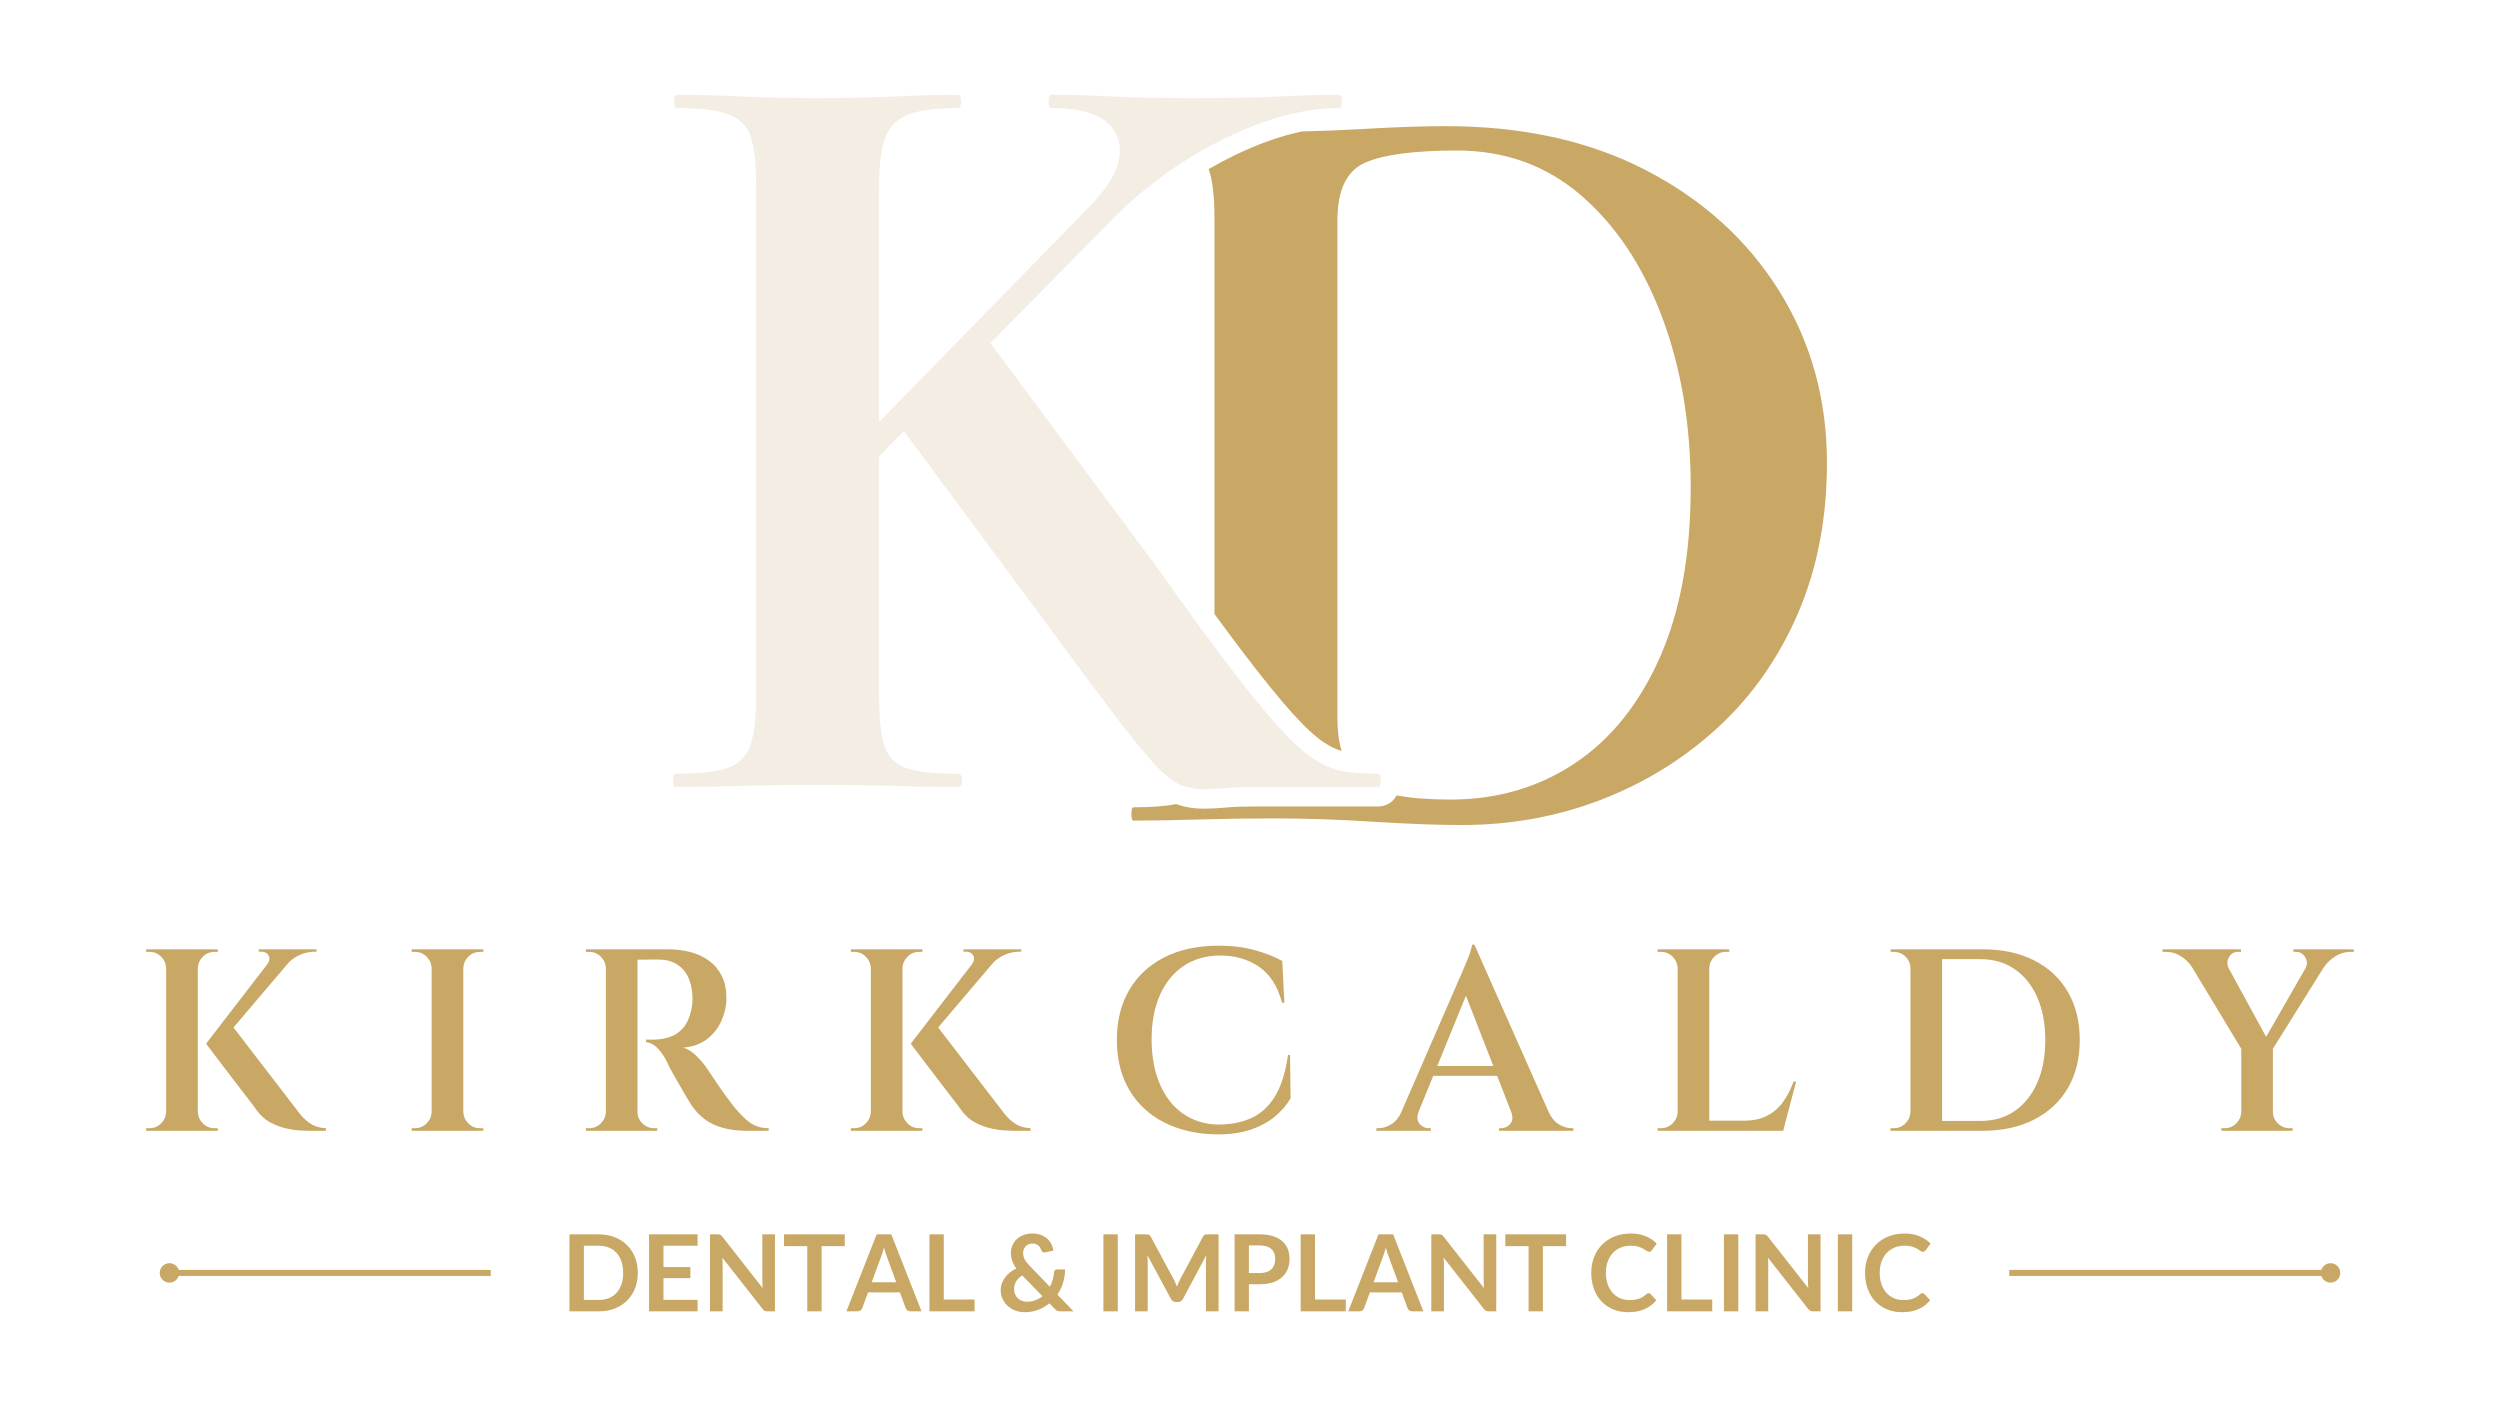
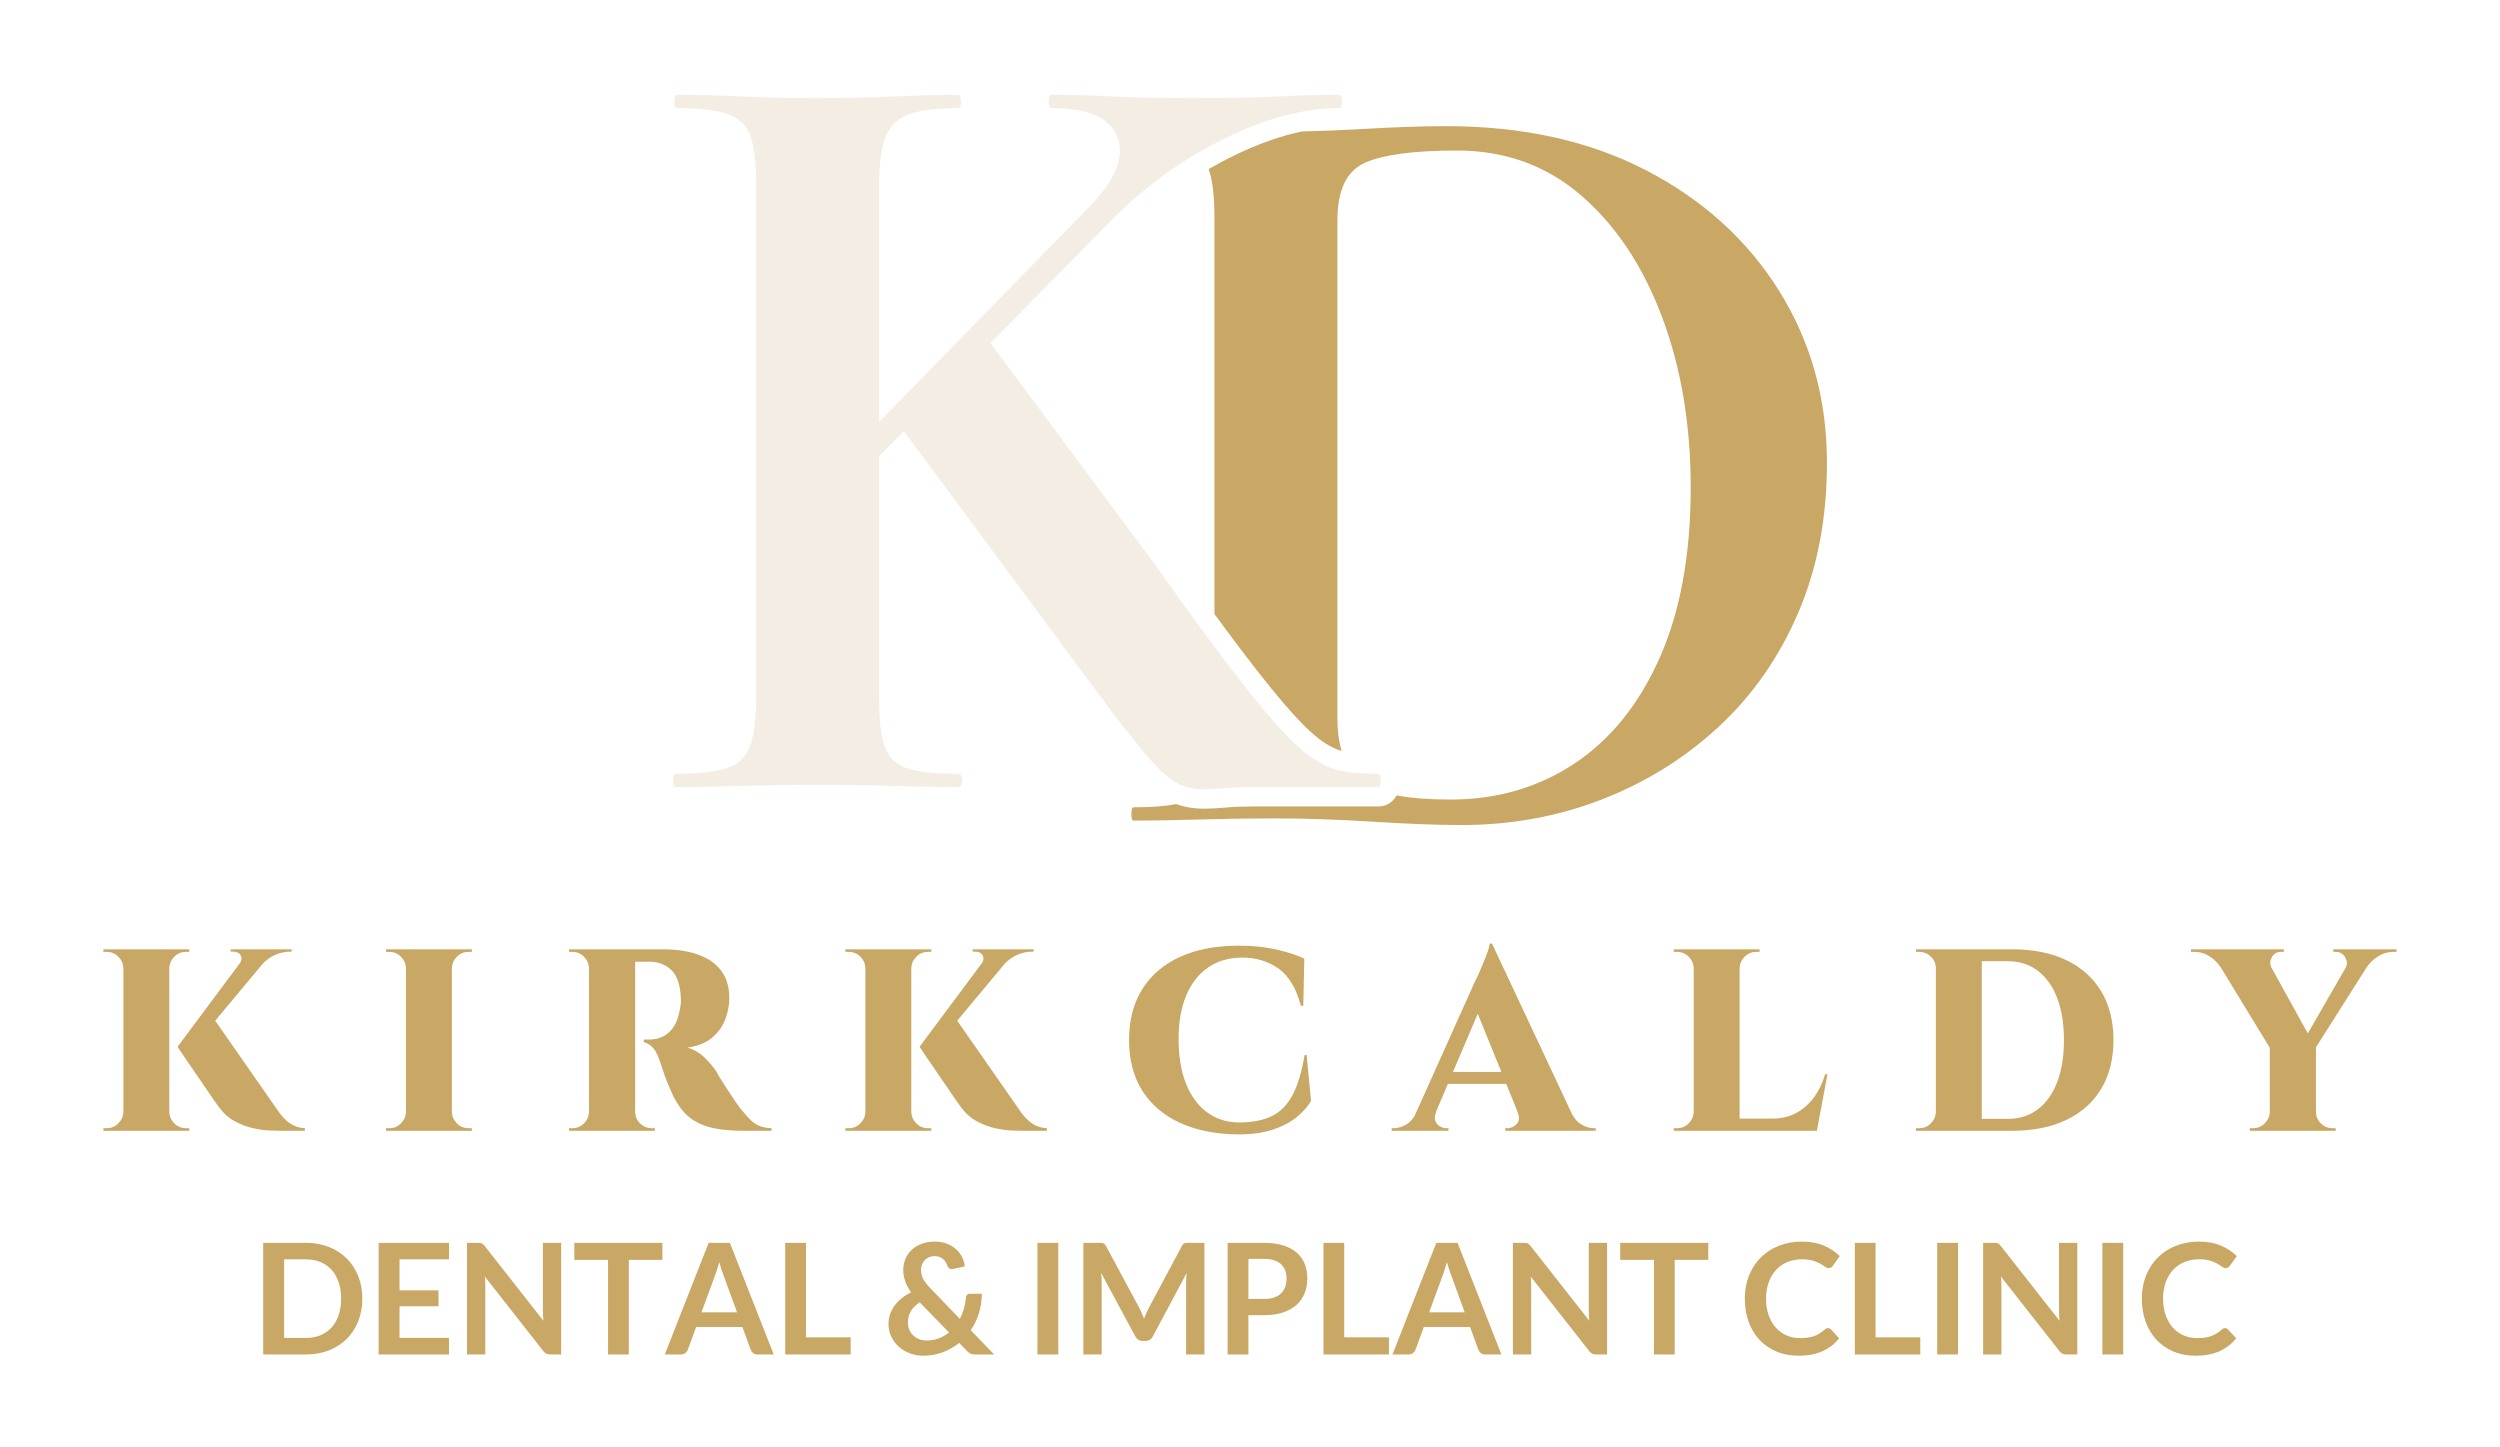
- <svg xmlns="http://www.w3.org/2000/svg" viewBox="0 0 1080 606" width="1080" height="606" role="img" aria-label="Kirkcaldy Dental &amp; Implant Clinic">
+ <svg xmlns="http://www.w3.org/2000/svg" viewBox="0 0 1080 625" width="1080" height="625" role="img" aria-label="Kirkcaldy Dental &amp; Implant Clinic">
  <g fill="#C9A764">
    <path d="M631.344 356.414Q616.034 356.414 593.067 354.978Q570.1 353.543 550.962 353.543Q533.737 353.543 517.947 354.022Q502.158 354.5 489.718 354.5Q488.761 354.5 488.761 351.629Q488.761 348.758 489.718 348.758Q501.102 348.758 508.117 347.349Q513.529 349.357 519.947 349.357Q524.156 349.357 529.799 348.844Q534.683 348.4 541.478 348.4H595.067Q600.653 348.4 603.353 343.61Q612.783 345.409 626.56 345.409Q656.703 345.409 680.148 329.859Q703.593 314.309 716.99 284.165Q730.388 254.022 730.388 210.481Q730.388 169.811 717.947 136.797Q705.507 103.782 683.019 84.404Q660.531 65.026 629.431 65.026Q601.679 65.026 589.718 70.289Q577.756 75.553 577.756 95.17V310.481Q577.756 318.347 579.598 324.419Q576.101 323.393 572.337 320.972Q566.581 317.272 558.48 308.296Q549.865 298.749 537.16 282.044Q531.477 274.572 524.646 265.242V94.213Q524.646 80.337 522.254 73.4Q522.193 73.224 522.13 73.052Q527.761 69.779 533.641 66.945Q548.98 59.555 562.57 56.775Q575.115 56.517 589.239 55.696Q609.813 54.5 624.646 54.5Q674.407 54.5 711.249 73.639Q748.091 92.778 768.665 125.792Q789.239 158.806 789.239 199.955Q789.239 235.84 776.799 264.787Q764.359 293.734 742.349 314.069Q720.34 334.404 691.871 345.409Q663.402 356.414 631.344 356.414Z" />
    <path data-kd="K" fill="#F4EDE3" d="M326.646 301.244V79.713Q326.646 65.837 324.254 58.9Q321.861 51.962 314.445 49.33Q307.029 46.699 292.675 46.699Q291.239 46.699 291.239 43.828Q291.239 40.957 292.675 40.957Q305.115 40.957 320.426 41.675Q335.737 42.392 352.962 42.392Q371.144 42.392 386.455 41.675Q401.766 40.957 413.727 40.957Q415.163 40.957 415.163 43.828Q415.163 46.699 413.727 46.699Q399.373 46.699 392.196 49.569Q385.019 52.44 382.388 59.617Q379.756 66.794 379.756 80.67V301.244Q379.756 315.12 382.148 322.297Q384.541 329.474 391.718 331.866Q398.895 334.258 413.727 334.258Q415.641 334.258 415.641 337.129Q415.641 340.0 413.727 340.0Q401.287 340.0 386.215 339.522Q371.144 339.043 352.962 339.043Q335.737 339.043 319.947 339.522Q304.158 340.0 291.718 340.0Q290.761 340.0 290.761 337.129Q290.761 334.258 291.718 334.258Q306.55 334.258 313.967 331.866Q321.383 329.474 324.014 322.297Q326.646 315.12 326.646 301.244ZM452.962 270.622 387.411 182.105 425.689 145.263 498.895 243.828Q517.555 270.144 530.474 287.129Q543.392 304.115 552.244 313.923Q561.096 323.732 567.794 328.038Q574.493 332.344 580.952 333.301Q587.411 334.258 595.067 334.258Q596.502 334.258 596.502 337.129Q596.502 340.0 595.067 340.0Q574.014 340.0 561.096 340.0Q548.177 340.0 541.478 340.0Q534.301 340.0 529.038 340.478Q523.775 340.957 519.947 340.957Q513.727 340.957 508.943 338.565Q504.158 336.172 497.699 328.995Q491.239 321.818 480.713 307.943Q470.187 294.067 452.962 270.622ZM346.263 216.555 469.708 90.239Q487.411 72.536 482.866 59.617Q478.321 46.699 454.397 46.699Q452.962 46.699 452.962 43.828Q452.962 40.957 454.397 40.957Q467.316 40.957 480.713 41.675Q494.11 42.392 516.12 42.392Q539.086 42.392 552.483 41.675Q565.88 40.957 578.321 40.957Q579.756 40.957 579.756 43.828Q579.756 46.699 578.321 46.699Q556.311 46.699 529.995 59.378Q503.679 72.057 482.148 93.11L359.182 217.99Z" />
-     <path d="M99.448 442.02 129.576 481.22Q132.04 484.244 134.672 485.756Q137.304 487.268 140.776 487.38V488.5H133.048Q131.816 488.5 129.24 488.332Q126.664 488.164 123.472 487.436Q120.28 486.708 117.032 485.028Q113.784 483.348 111.32 480.212Q110.984 479.652 109.248 477.356Q107.512 475.06 104.936 471.756Q102.36 468.452 99.616 464.812Q96.872 461.172 94.464 458.036Q92.056 454.9 90.544 452.884Q89.032 450.868 89.032 450.868ZM128.904 410.884 95.304 450.42 89.032 450.868 119.832 410.884ZM136.744 410.1V411.108H136.296Q132.6 411.108 129.408 412.564Q126.216 414.02 123.976 416.596L115.576 416.372Q116.92 414.468 116.024 412.788Q115.128 411.108 112.888 411.108H111.768V410.1H136.296ZM85.448 410.1V488.5H71.784V410.1ZM72.12 480.324V488.5H63.16V487.38Q63.272 487.38 63.888 487.38Q64.504 487.38 64.616 487.38Q67.528 487.38 69.6 485.308Q71.672 483.236 71.784 480.324ZM72.12 418.276H71.784Q71.672 415.364 69.6 413.292Q67.528 411.22 64.616 411.22Q64.504 411.22 63.888 411.22Q63.272 411.22 63.16 411.22V410.1H72.12ZM85.112 480.324H85.448Q85.56 483.236 87.632 485.308Q89.704 487.38 92.616 487.38Q92.616 487.38 93.288 487.38Q93.96 487.38 94.072 487.38V488.5H85.112ZM85.112 418.276V410.1H94.072V411.22Q93.96 411.22 93.288 411.22Q92.616 411.22 92.616 411.22Q89.704 411.22 87.632 413.292Q85.56 415.364 85.448 418.276ZM200.136 410.1V488.5H186.472V410.1ZM186.808 480.324V488.5H177.848V487.38Q177.848 487.38 178.576 487.38Q179.304 487.38 179.304 487.38Q182.216 487.38 184.288 485.308Q186.36 483.236 186.472 480.324ZM186.808 418.276H186.472Q186.36 415.364 184.288 413.292Q182.216 411.22 179.304 411.22Q179.304 411.22 178.576 411.22Q177.848 411.22 177.848 411.22V410.1H186.808ZM199.8 480.324H200.136Q200.248 483.236 202.32 485.308Q204.392 487.38 207.304 487.38Q207.304 487.38 207.976 487.38Q208.648 487.38 208.76 487.38V488.5H199.8ZM199.8 418.276V410.1H208.76V411.22Q208.648 411.22 207.976 411.22Q207.304 411.22 207.304 411.22Q204.392 411.22 202.32 413.292Q200.248 415.364 200.136 418.276ZM273.944 410.1H288.84Q293.88 410.1 298.416 411.332Q302.952 412.564 306.424 415.14Q309.896 417.716 311.856 421.692Q313.816 425.668 313.816 431.156Q313.816 436.084 311.688 440.9Q309.56 445.716 305.416 448.908Q301.272 452.1 295.224 452.548Q298.248 453.556 300.992 456.3Q303.736 459.044 305.528 461.732Q305.64 461.844 306.928 463.804Q308.216 465.764 310.12 468.564Q312.024 471.364 314.096 474.164Q316.168 476.964 317.736 478.868Q320.2 481.78 322.272 483.628Q324.344 485.476 326.696 486.428Q329.048 487.38 332.072 487.38V488.5H322.776Q316.952 488.5 312.416 487.268Q307.88 486.036 304.52 483.572Q301.16 481.108 298.696 477.412Q298.024 476.404 296.792 474.332Q295.56 472.26 294.104 469.684Q292.648 467.108 291.248 464.7Q289.848 462.292 288.896 460.388Q287.944 458.484 287.608 457.7Q285.816 454.452 283.688 452.436Q281.56 450.42 279.096 450.196V449.076Q279.32 449.076 280.552 449.132Q281.784 449.188 283.352 449.076Q286.376 448.964 289.456 447.956Q292.536 446.948 295 444.204Q297.464 441.46 298.584 436.532Q298.808 435.524 299.032 433.956Q299.256 432.388 299.144 430.708Q298.808 422.868 295.112 418.836Q291.416 414.804 285.704 414.58Q283.576 414.468 281.224 414.524Q278.872 414.58 277.136 414.58Q275.4 414.58 275.064 414.58Q275.064 414.468 274.784 413.348Q274.504 412.228 274.224 411.164Q273.944 410.1 273.944 410.1ZM275.4 410.1V488.5H261.736V410.1ZM262.072 480.324V488.5H253.112V487.38Q253.224 487.38 253.84 487.38Q254.456 487.38 254.568 487.38Q257.48 487.38 259.552 485.308Q261.624 483.236 261.736 480.324ZM262.072 418.276H261.736Q261.624 415.364 259.552 413.292Q257.48 411.22 254.568 411.22Q254.456 411.22 253.84 411.22Q253.224 411.22 253.112 411.22V410.1H262.072ZM275.064 480.324H275.4Q275.4 483.236 277.528 485.308Q279.656 487.38 282.568 487.38Q282.68 487.38 283.296 487.38Q283.912 487.38 283.912 487.38V488.5H275.064ZM403.864 442.02 433.992 481.22Q436.456 484.244 439.088 485.756Q441.72 487.268 445.192 487.38V488.5H437.464Q436.232 488.5 433.656 488.332Q431.08 488.164 427.888 487.436Q424.696 486.708 421.448 485.028Q418.2 483.348 415.736 480.212Q415.4 479.652 413.664 477.356Q411.928 475.06 409.352 471.756Q406.776 468.452 404.032 464.812Q401.288 461.172 398.88 458.036Q396.472 454.9 394.96 452.884Q393.448 450.868 393.448 450.868ZM433.32 410.884 399.72 450.42 393.448 450.868 424.248 410.884ZM441.16 410.1V411.108H440.712Q437.016 411.108 433.824 412.564Q430.632 414.02 428.392 416.596L419.992 416.372Q421.336 414.468 420.44 412.788Q419.544 411.108 417.304 411.108H416.184V410.1H440.712ZM389.864 410.1V488.5H376.2V410.1ZM376.536 480.324V488.5H367.576V487.38Q367.688 487.38 368.304 487.38Q368.92 487.38 369.032 487.38Q371.944 487.38 374.016 485.308Q376.088 483.236 376.2 480.324ZM376.536 418.276H376.2Q376.088 415.364 374.016 413.292Q371.944 411.22 369.032 411.22Q368.92 411.22 368.304 411.22Q367.688 411.22 367.576 411.22V410.1H376.536ZM389.528 480.324H389.864Q389.976 483.236 392.048 485.308Q394.12 487.38 397.032 487.38Q397.032 487.38 397.704 487.38Q398.376 487.38 398.488 487.38V488.5H389.528ZM389.528 418.276V410.1H398.488V411.22Q398.376 411.22 397.704 411.22Q397.032 411.22 397.032 411.22Q394.12 411.22 392.048 413.292Q389.976 415.364 389.864 418.276ZM557.304 455.796 557.528 474.5Q554.952 478.868 550.696 482.396Q546.44 485.924 540.336 487.996Q534.232 490.068 526.056 490.068Q513.064 489.956 503.208 485.028Q493.352 480.1 487.92 470.972Q482.488 461.844 482.488 449.188Q482.488 436.756 487.864 427.628Q493.24 418.5 503.096 413.516Q512.952 408.532 526.504 408.532Q535.24 408.532 542.184 410.492Q549.128 412.452 553.944 415.14L554.84 433.172H553.832Q551.032 422.532 543.92 417.66Q536.808 412.788 527.288 412.788Q518.104 412.788 511.44 417.212Q504.776 421.636 501.136 429.756Q497.496 437.876 497.496 448.964Q497.496 460.052 501.024 468.284Q504.552 476.516 510.992 481.052Q517.432 485.588 526.056 485.812Q534.456 485.812 540.672 482.956Q546.888 480.1 550.864 473.492Q554.84 466.884 556.408 455.796ZM636.936 408.084 672.328 487.828H655.752L631.672 426.004ZM612.856 480.324Q611.96 482.564 612.52 484.132Q613.08 485.7 614.424 486.54Q615.768 487.38 617.112 487.38H618.12V488.5H594.6V487.38Q594.6 487.38 595.104 487.38Q595.608 487.38 595.608 487.38Q598.184 487.38 600.928 485.756Q603.672 484.132 605.464 480.324ZM636.936 408.084 637.496 419.844 609.608 488.164H601.992L630.888 421.748Q631.112 421.3 631.84 419.564Q632.568 417.828 633.52 415.588Q634.472 413.348 635.144 411.276Q635.816 409.204 635.928 408.084ZM650.04 460.5V464.756H616.328V460.5ZM652.84 480.324H668.968Q670.76 484.132 673.504 485.756Q676.248 487.38 678.824 487.38Q678.824 487.38 679.272 487.38Q679.72 487.38 679.72 487.38V488.5H647.576V487.38H648.584Q650.712 487.38 652.392 485.532Q654.072 483.684 652.84 480.324ZM738.408 410.1V488.5H724.744V410.1ZM768.088 484.132 769.992 488.5H738.072V484.132ZM775.928 467.22 770.328 488.5H749.384L753.416 484.132Q759.128 484.132 763.272 482.06Q767.416 479.988 770.216 476.124Q773.016 472.26 774.808 467.22ZM725.08 480.324V488.5H716.12V487.38Q716.12 487.38 716.848 487.38Q717.576 487.38 717.576 487.38Q720.488 487.38 722.56 485.308Q724.632 483.236 724.744 480.324ZM725.08 418.276H724.744Q724.632 415.364 722.56 413.292Q720.488 411.22 717.576 411.22Q717.576 411.22 716.848 411.22Q716.12 411.22 716.12 411.22V410.1H725.08ZM738.072 418.276V410.1H747.032V411.22Q746.92 411.22 746.248 411.22Q745.576 411.22 745.576 411.22Q742.664 411.22 740.592 413.292Q738.52 415.364 738.408 418.276ZM856.456 410.1Q869.224 410.1 878.688 414.86Q888.152 419.62 893.304 428.468Q898.456 437.316 898.456 449.3Q898.456 461.284 893.304 470.076Q888.152 478.868 878.688 483.684Q869.224 488.5 856.456 488.5H830.696L830.584 484.244Q832.712 484.244 835.904 484.244Q839.096 484.244 842.512 484.244Q845.928 484.244 848.896 484.244Q851.864 484.244 853.712 484.244Q855.56 484.244 855.56 484.244Q864.184 484.244 870.4 479.932Q876.616 475.62 880.088 467.78Q883.56 459.94 883.56 449.3Q883.56 438.66 880.088 430.82Q876.616 422.98 870.344 418.668Q864.072 414.356 855.56 414.356Q855.56 414.356 853.6 414.356Q851.64 414.356 848.56 414.356Q845.48 414.356 841.896 414.356Q838.312 414.356 835.008 414.356Q831.704 414.356 829.464 414.356V410.1ZM838.984 410.1V488.5H825.32V410.1ZM825.656 480.324V488.5H816.696V487.38Q816.696 487.38 817.424 487.38Q818.152 487.38 818.152 487.38Q821.064 487.38 823.136 485.308Q825.208 483.236 825.32 480.324ZM825.656 418.276H825.32Q825.32 415.364 823.192 413.292Q821.064 411.22 818.152 411.22Q818.152 411.22 817.48 411.22Q816.808 411.22 816.808 411.22L816.696 410.1H825.656ZM958.376 410.212 981 451.652 968.792 454.004 942.36 410.212ZM981.896 452.436V488.5H968.232V452.436ZM1000.6 410.212H1008.664L980.888 454.676L975.736 453.556ZM996.008 418.164Q996.904 416.596 996.456 414.972Q996.008 413.348 994.832 412.284Q993.656 411.22 992.088 411.22Q992.088 411.22 991.416 411.22Q990.744 411.22 990.744 411.22V410.1H1016.84V411.22H1015.272Q1011.8 411.22 1008.72 413.236Q1005.64 415.252 1003.96 417.828ZM962.744 418.164 946.952 417.828Q945.384 415.252 942.36 413.236Q939.336 411.22 935.752 411.22H934.184V410.1H968.12V411.22Q968.12 411.22 967.392 411.22Q966.664 411.22 966.664 411.22Q964.2 411.22 962.912 413.516Q961.624 415.812 962.744 418.164ZM968.568 480.324V488.5H959.608V487.38Q959.608 487.38 960.28 487.38Q960.952 487.38 961.064 487.38Q963.976 487.38 966.048 485.308Q968.12 483.236 968.232 480.324ZM981.56 480.324H981.896Q981.896 483.236 984.024 485.308Q986.152 487.38 989.064 487.38Q989.064 487.38 989.736 487.38Q990.408 487.38 990.408 487.38V488.5H981.56Z" />
-     <path d="M275.535 549.871Q275.535 553.528 274.316 556.587Q273.097 559.646 270.889 561.854Q268.681 564.062 265.576 565.281Q262.471 566.5 258.699 566.5H246.003V533.242H258.699Q262.471 533.242 265.576 534.472Q268.681 535.703 270.889 537.899Q273.097 540.096 274.316 543.155Q275.535 546.214 275.535 549.871ZM269.21 549.871Q269.21 547.134 268.474 544.961Q267.738 542.787 266.381 541.281Q265.024 539.774 263.08 538.969Q261.137 538.164 258.699 538.164H252.236V561.578H258.699Q261.137 561.578 263.08 560.773Q265.024 559.968 266.381 558.462Q267.738 556.955 268.474 554.782Q269.21 552.608 269.21 549.871ZM301.364 533.242V538.164H286.621V547.387H298.236V552.148H286.621V561.555H301.364V566.5H280.388V533.242ZM309.966 533.242Q310.38 533.242 310.656 533.276Q310.932 533.311 311.15 533.415Q311.369 533.518 311.576 533.714Q311.783 533.909 312.036 534.231L329.493 556.472Q329.401 555.667 329.366 554.897Q329.332 554.126 329.332 553.459V533.242H334.783V566.5H331.586Q330.85 566.5 330.367 566.27Q329.884 566.04 329.424 565.442L312.036 543.293Q312.105 544.029 312.139 544.754Q312.174 545.478 312.174 546.076V566.5H306.723V533.242H309.966ZM364.936 533.242V538.325H354.931V566.5H348.744V538.325H338.693V533.242ZM398.102 566.5H393.318Q392.513 566.5 391.995 566.098Q391.478 565.695 391.248 565.097L388.764 558.312H374.987L372.503 565.097Q372.319 565.626 371.778 566.063Q371.238 566.5 370.456 566.5H365.649L378.713 533.242H385.038ZM376.574 553.942H387.177L383.129 542.879Q382.853 542.143 382.519 541.143Q382.186 540.142 381.864 538.969Q381.542 540.142 381.231 541.154Q380.921 542.166 380.622 542.925ZM407.716 561.394H421.033V566.5H401.529V533.242H407.716ZM446.08 532.874Q448.104 532.874 449.702 533.495Q451.301 534.116 452.439 535.151Q453.578 536.186 454.233 537.52Q454.889 538.854 455.004 540.28L451.393 541.039Q451.324 541.062 451.243 541.062Q451.163 541.062 451.094 541.062Q450.703 541.062 450.392 540.843Q450.082 540.625 449.898 540.165Q449.691 539.567 449.369 539.026Q449.047 538.486 448.587 538.083Q448.127 537.681 447.506 537.439Q446.885 537.198 446.08 537.198Q445.114 537.198 444.355 537.532Q443.596 537.865 443.067 538.428Q442.538 538.992 442.262 539.739Q441.986 540.487 441.986 541.315Q441.986 542.005 442.135 542.649Q442.285 543.293 442.607 543.937Q442.929 544.581 443.446 545.26Q443.964 545.938 444.723 546.72L453.555 555.897Q454.314 554.448 454.774 552.838Q455.234 551.228 455.372 549.572Q455.418 549.043 455.717 548.721Q456.016 548.399 456.545 548.399H460.11Q460.087 551.435 459.236 554.195Q458.385 556.955 456.798 559.278L463.767 566.5H458.201Q457.764 566.5 457.43 566.454Q457.097 566.408 456.798 566.282Q456.499 566.155 456.223 565.948Q455.947 565.741 455.648 565.419L453.348 563.05Q451.14 564.844 448.437 565.856Q445.735 566.868 442.584 566.868Q440.652 566.868 438.812 566.213Q436.972 565.557 435.523 564.315Q434.074 563.073 433.188 561.313Q432.303 559.554 432.303 557.346Q432.303 555.805 432.809 554.413Q433.315 553.022 434.212 551.826Q435.109 550.63 436.339 549.664Q437.57 548.698 439.042 548.008Q437.823 546.283 437.259 544.639Q436.696 542.994 436.696 541.361Q436.696 539.636 437.328 538.083Q437.961 536.531 439.168 535.381Q440.376 534.231 442.124 533.553Q443.872 532.874 446.08 532.874ZM438.076 556.886Q438.076 558.151 438.513 559.163Q438.95 560.175 439.709 560.876Q440.468 561.578 441.468 561.957Q442.469 562.337 443.596 562.337Q445.62 562.337 447.287 561.705Q448.955 561.072 450.335 559.945L441.595 550.975Q439.755 552.171 438.915 553.666Q438.076 555.161 438.076 556.886ZM482.88 566.5H476.67V533.242H482.88ZM507.053 552.7Q507.444 553.436 507.777 554.23Q508.111 555.023 508.433 555.828Q508.755 555.0 509.1 554.195Q509.445 553.39 509.836 552.654L519.68 534.231Q519.864 533.886 520.059 533.679Q520.255 533.472 520.496 533.38Q520.738 533.288 521.037 533.265Q521.336 533.242 521.75 533.242H526.419V566.5H520.968V545.018Q520.968 544.42 521.002 543.707Q521.037 542.994 521.106 542.258L511.055 561.118Q510.71 561.762 510.158 562.119Q509.606 562.475 508.87 562.475H508.019Q507.283 562.475 506.731 562.119Q506.179 561.762 505.834 561.118L495.645 542.189Q495.737 542.948 495.771 543.673Q495.806 544.397 495.806 545.018V566.5H490.355V533.242H495.024Q495.438 533.242 495.737 533.265Q496.036 533.288 496.277 533.38Q496.519 533.472 496.726 533.679Q496.933 533.886 497.117 534.231L507.053 552.7ZM539.529 554.793V566.5H533.342V533.242H544.175Q547.51 533.242 549.948 534.024Q552.386 534.806 553.973 536.209Q555.56 537.612 556.319 539.567Q557.078 541.522 557.078 543.845Q557.078 546.26 556.273 548.273Q555.468 550.285 553.858 551.734Q552.248 553.183 549.833 553.988Q547.418 554.793 544.175 554.793ZM539.529 549.963H544.175Q545.877 549.963 547.142 549.537Q548.407 549.112 549.235 548.318Q550.063 547.525 550.477 546.387Q550.891 545.248 550.891 543.845Q550.891 542.511 550.477 541.43Q550.063 540.349 549.235 539.59Q548.407 538.831 547.142 538.428Q545.877 538.026 544.175 538.026H539.529ZM568.072 561.394H581.389V566.5H561.885V533.242H568.072ZM614.9 566.5H610.116Q609.311 566.5 608.793 566.098Q608.276 565.695 608.046 565.097L605.562 558.312H591.785L589.301 565.097Q589.117 565.626 588.576 566.063Q588.036 566.5 587.254 566.5H582.447L595.511 533.242H601.836ZM593.372 553.942H603.975L599.927 542.879Q599.651 542.143 599.317 541.143Q598.984 540.142 598.662 538.969Q598.34 540.142 598.029 541.154Q597.719 542.166 597.42 542.925ZM621.57 533.242Q621.984 533.242 622.26 533.276Q622.536 533.311 622.754 533.415Q622.973 533.518 623.18 533.714Q623.387 533.909 623.64 534.231L641.097 556.472Q641.005 555.667 640.97 554.897Q640.936 554.126 640.936 553.459V533.242H646.387V566.5H643.19Q642.454 566.5 641.971 566.27Q641.488 566.04 641.028 565.442L623.64 543.293Q623.709 544.029 623.743 544.754Q623.778 545.478 623.778 546.076V566.5H618.327V533.242H621.57ZM676.539 533.242V538.325H666.534V566.5H660.347V538.325H650.297V533.242ZM712.213 558.657Q712.719 558.657 713.087 559.048L715.525 561.693Q713.501 564.2 710.545 565.534Q707.59 566.868 703.45 566.868Q699.747 566.868 696.791 565.603Q693.836 564.338 691.743 562.084Q689.65 559.83 688.534 556.702Q687.419 553.574 687.419 549.871Q687.419 546.122 688.661 543.005Q689.903 539.889 692.157 537.635Q694.411 535.381 697.55 534.128Q700.69 532.874 704.485 532.874Q708.188 532.874 710.959 534.059Q713.731 535.243 715.709 537.198L713.639 540.073Q713.455 540.349 713.167 540.556Q712.88 540.763 712.374 540.763Q711.845 540.763 711.293 540.349Q710.741 539.935 709.89 539.452Q709.039 538.969 707.739 538.555Q706.44 538.141 704.439 538.141Q702.093 538.141 700.126 538.957Q698.16 539.774 696.745 541.292Q695.331 542.81 694.537 544.984Q693.744 547.157 693.744 549.871Q693.744 552.677 694.537 554.862Q695.331 557.047 696.688 558.542Q698.045 560.037 699.885 560.831Q701.725 561.624 703.841 561.624Q705.106 561.624 706.129 561.486Q707.153 561.348 708.015 561.049Q708.878 560.75 709.648 560.279Q710.419 559.807 711.178 559.117Q711.408 558.91 711.661 558.784Q711.914 558.657 712.213 558.657ZM726.381 561.394H739.698V566.5H720.194V533.242H726.381ZM750.945 566.5H744.735V533.242H750.945ZM761.663 533.242Q762.077 533.242 762.352 533.276Q762.629 533.311 762.847 533.415Q763.066 533.518 763.273 533.714Q763.48 533.909 763.733 534.231L781.19 556.472Q781.097 555.667 781.063 554.897Q781.029 554.126 781.029 553.459V533.242H786.48V566.5H783.283Q782.547 566.5 782.063 566.27Q781.581 566.04 781.12 565.442L763.733 543.293Q763.802 544.029 763.836 544.754Q763.87 545.478 763.87 546.076V566.5H758.419V533.242H761.663ZM800.164 566.5H793.954V533.242H800.164ZM830.501 558.657Q831.007 558.657 831.375 559.048L833.813 561.693Q831.789 564.2 828.834 565.534Q825.878 566.868 821.738 566.868Q818.035 566.868 815.08 565.603Q812.124 564.338 810.031 562.084Q807.938 559.83 806.823 556.702Q805.707 553.574 805.707 549.871Q805.707 546.122 806.949 543.005Q808.191 539.889 810.445 537.635Q812.699 535.381 815.839 534.128Q818.978 532.874 822.773 532.874Q826.476 532.874 829.248 534.059Q832.019 535.243 833.997 537.198L831.927 540.073Q831.743 540.349 831.456 540.556Q831.168 540.763 830.662 540.763Q830.133 540.763 829.582 540.349Q829.029 539.935 828.178 539.452Q827.327 538.969 826.028 538.555Q824.728 538.141 822.727 538.141Q820.381 538.141 818.415 538.957Q816.448 539.774 815.034 541.292Q813.619 542.81 812.826 544.984Q812.032 547.157 812.032 549.871Q812.032 552.677 812.826 554.862Q813.619 557.047 814.976 558.542Q816.333 560.037 818.173 560.831Q820.013 561.624 822.129 561.624Q823.394 561.624 824.418 561.486Q825.441 561.348 826.304 561.049Q827.166 560.75 827.937 560.279Q828.707 559.807 829.466 559.117Q829.696 558.91 829.949 558.784Q830.202 558.657 830.501 558.657Z" />
+     <path d="M91.384 438.66 119.944 479.652Q122.52 483.46 125.376 485.364Q128.232 487.268 131.704 487.38V488.5H120.952Q119.832 488.5 116.696 488.388Q113.56 488.276 109.584 487.436Q105.608 486.596 101.576 484.468Q97.544 482.34 94.52 478.196Q93.848 477.3 92.28 475.06Q90.712 472.82 88.752 469.908Q86.792 466.996 84.664 463.916Q82.536 460.836 80.744 458.204Q78.952 455.572 77.832 453.892Q76.712 452.212 76.712 452.212ZM118.04 410.884 84.328 451.316 76.712 452.212 107.512 410.884ZM125.992 410.1V411.108H125.544Q121.848 411.108 118.656 412.62Q115.464 414.132 113.224 416.596L103.48 416.372Q104.824 414.468 103.984 412.788Q103.144 411.108 100.792 411.108H99.672V410.1H125.544ZM73.128 410.1V488.5H53.304V410.1ZM53.64 480.324V488.5H44.68V487.38Q44.792 487.38 45.408 487.38Q46.024 487.38 46.136 487.38Q49.048 487.38 51.12 485.308Q53.192 483.236 53.304 480.324ZM53.64 418.276H53.304Q53.192 415.364 51.12 413.292Q49.048 411.22 46.136 411.22Q46.024 411.22 45.408 411.22Q44.792 411.22 44.68 411.22V410.1H53.64ZM72.792 480.324H73.128Q73.24 483.236 75.312 485.308Q77.384 487.38 80.296 487.38Q80.52 487.38 81.136 487.38Q81.752 487.38 81.752 487.38V488.5H72.792ZM72.792 418.276V410.1H81.752V411.22Q81.64 411.22 81.08 411.22Q80.52 411.22 80.296 411.22Q77.384 411.22 75.312 413.292Q73.24 415.364 73.128 418.276ZM195.208 410.1V488.5H175.384V410.1ZM175.72 480.324V488.5H166.76V487.38Q166.76 487.38 167.488 487.38Q168.216 487.38 168.216 487.38Q171.128 487.38 173.2 485.308Q175.272 483.236 175.384 480.324ZM175.72 418.276H175.384Q175.272 415.364 173.2 413.292Q171.128 411.22 168.216 411.22Q168.216 411.22 167.488 411.22Q166.76 411.22 166.76 411.22V410.1H175.72ZM194.872 480.324H195.208Q195.32 483.236 197.392 485.308Q199.464 487.38 202.376 487.38Q202.376 487.38 203.048 487.38Q203.72 487.38 203.832 487.38V488.5H194.872ZM194.872 418.276V410.1H203.832V411.22Q203.72 411.22 203.048 411.22Q202.376 411.22 202.376 411.22Q199.464 411.22 197.392 413.292Q195.32 415.364 195.208 418.276ZM272.936 410.1H286.936Q291.976 410.1 297.016 411.108Q302.056 412.116 306.144 414.524Q310.232 416.932 312.64 421.02Q315.048 425.108 315.048 431.268Q315.048 435.748 313.312 440.34Q311.576 444.932 307.6 448.292Q303.624 451.652 296.904 452.548Q301.16 453.78 304.352 456.86Q307.544 459.94 309.56 463.076Q309.672 463.412 310.68 465.092Q311.688 466.772 313.312 469.236Q314.936 471.7 316.616 474.276Q318.296 476.852 319.864 478.868Q322.44 482.116 324.4 483.964Q326.36 485.812 328.432 486.54Q330.504 487.268 333.304 487.38V488.5H320.872Q314.488 488.5 309.168 487.548Q303.848 486.596 299.704 484.02Q295.56 481.444 292.424 476.292Q291.304 474.612 290.408 472.54Q289.512 470.468 288.616 468.396Q287.72 466.324 287.048 464.364Q286.376 462.404 285.816 460.668Q285.256 458.932 284.808 457.7Q283.464 453.892 281.728 452.268Q279.992 450.644 278.088 450.196V449.076Q278.424 449.076 279.264 449.076Q280.104 449.076 280.664 449.076Q283.8 449.076 286.488 447.732Q289.176 446.388 291.08 443.476Q292.984 440.564 293.768 435.748Q293.992 434.74 294.104 433.508Q294.216 432.276 294.104 430.708Q293.656 422.532 290.016 419.06Q286.376 415.588 281.112 415.476Q279.992 415.476 278.648 415.476Q277.304 415.476 276.072 415.476Q274.84 415.476 274.056 415.476Q274.056 415.476 273.776 414.132Q273.496 412.788 273.216 411.444Q272.936 410.1 272.936 410.1ZM274.392 410.1V488.5H254.456V410.1ZM254.792 480.324V488.5H245.832V487.38Q246.056 487.38 246.616 487.38Q247.176 487.38 247.288 487.38Q250.2 487.38 252.272 485.308Q254.344 483.236 254.456 480.324ZM254.792 418.276H254.456Q254.344 415.364 252.272 413.292Q250.2 411.22 247.288 411.22Q247.176 411.22 246.616 411.22Q246.056 411.22 245.832 411.22V410.1H254.792ZM274.056 480.324H274.392Q274.392 483.236 276.52 485.308Q278.648 487.38 281.56 487.38Q281.784 487.38 282.288 487.38Q282.792 487.38 282.904 487.38V488.5H274.056ZM411.928 438.66 440.488 479.652Q443.064 483.46 445.92 485.364Q448.776 487.268 452.248 487.38V488.5H441.496Q440.376 488.5 437.24 488.388Q434.104 488.276 430.128 487.436Q426.152 486.596 422.12 484.468Q418.088 482.34 415.064 478.196Q414.392 477.3 412.824 475.06Q411.256 472.82 409.296 469.908Q407.336 466.996 405.208 463.916Q403.08 460.836 401.288 458.204Q399.496 455.572 398.376 453.892Q397.256 452.212 397.256 452.212ZM438.584 410.884 404.872 451.316 397.256 452.212 428.056 410.884ZM446.536 410.1V411.108H446.088Q442.392 411.108 439.2 412.62Q436.008 414.132 433.768 416.596L424.024 416.372Q425.368 414.468 424.528 412.788Q423.688 411.108 421.336 411.108H420.216V410.1H446.088ZM393.672 410.1V488.5H373.848V410.1ZM374.184 480.324V488.5H365.224V487.38Q365.336 487.38 365.952 487.38Q366.568 487.38 366.68 487.38Q369.592 487.38 371.664 485.308Q373.736 483.236 373.848 480.324ZM374.184 418.276H373.848Q373.736 415.364 371.664 413.292Q369.592 411.22 366.68 411.22Q366.568 411.22 365.952 411.22Q365.336 411.22 365.224 411.22V410.1H374.184ZM393.336 480.324H393.672Q393.784 483.236 395.856 485.308Q397.928 487.38 400.84 487.38Q401.064 487.38 401.68 487.38Q402.296 487.38 402.296 487.38V488.5H393.336ZM393.336 418.276V410.1H402.296V411.22Q402.184 411.22 401.624 411.22Q401.064 411.22 400.84 411.22Q397.928 411.22 395.856 413.292Q393.784 415.364 393.672 418.276ZM564.472 455.796 566.376 475.62Q564.024 479.54 559.936 482.788Q555.848 486.036 549.688 488.052Q543.528 490.068 534.904 490.068Q520.568 489.956 509.928 485.14Q499.288 480.324 493.52 471.252Q487.752 462.18 487.752 449.188Q487.752 436.532 493.408 427.404Q499.064 418.276 509.704 413.404Q520.344 408.532 535.128 408.532Q544.312 408.532 551.536 410.212Q558.76 411.892 563.464 414.132L563.016 434.516H562.008Q558.872 422.98 552.208 418.332Q545.544 413.684 536.696 413.684Q528.072 413.684 521.912 417.94Q515.752 422.196 512.448 430.036Q509.144 437.876 509.144 448.852Q509.144 459.94 512.28 467.948Q515.416 475.956 521.184 480.324Q526.952 484.692 534.904 484.916Q543.752 484.916 549.408 482.172Q555.064 479.428 558.424 472.988Q561.784 466.548 563.576 455.796ZM644.552 407.636 682.184 487.828H658.664L636.264 432.724ZM620.472 480.324Q619.464 482.564 620.024 484.132Q620.584 485.7 621.984 486.54Q623.384 487.38 624.728 487.38H625.736V488.5H601.208V487.38Q601.208 487.38 601.712 487.38Q602.216 487.38 602.216 487.38Q604.792 487.38 607.536 485.756Q610.28 484.132 612.072 480.324ZM644.552 407.636 644.664 423.204 617 488.164H608.376L637.496 423.316Q638.056 422.532 638.896 420.46Q639.736 418.388 640.8 415.924Q641.864 413.46 642.648 411.22Q643.432 408.98 643.544 407.636ZM654.968 463.076V468.228H622.6V463.076ZM655.528 480.324H678.6Q680.392 484.132 683.136 485.756Q685.88 487.38 688.456 487.38Q688.456 487.38 688.904 487.38Q689.352 487.38 689.352 487.38V488.5H650.264V487.38H651.272Q653.512 487.38 655.248 485.532Q656.984 483.684 655.528 480.324ZM751.512 410.1V488.5H731.688V410.1ZM780.856 483.236 784.552 488.5H751.176V483.236ZM789.48 464.084 784.888 488.5H761.704L765.736 483.236Q771.224 483.236 775.704 480.94Q780.184 478.644 783.432 474.332Q786.68 470.02 788.472 464.084ZM732.024 480.324V488.5H723.064V487.38Q723.064 487.38 723.792 487.38Q724.52 487.38 724.52 487.38Q727.432 487.38 729.504 485.308Q731.576 483.236 731.688 480.324ZM732.024 418.276H731.688Q731.576 415.364 729.504 413.292Q727.432 411.22 724.52 411.22Q724.52 411.22 723.792 411.22Q723.064 411.22 723.064 411.22V410.1H732.024ZM751.176 418.276V410.1H760.136V411.22Q760.024 411.22 759.352 411.22Q758.68 411.22 758.68 411.22Q755.768 411.22 753.696 413.292Q751.624 415.364 751.512 418.276ZM869.224 410.1Q882.888 410.1 892.688 414.804Q902.488 419.508 907.752 428.3Q913.016 437.092 913.016 449.3Q913.016 461.508 907.752 470.3Q902.488 479.092 892.688 483.796Q882.888 488.5 869.224 488.5H841.672L841.56 483.348Q845.816 483.348 849.736 483.348Q853.656 483.348 856.904 483.348Q860.152 483.348 862.504 483.348Q864.856 483.348 866.144 483.348Q867.432 483.348 867.432 483.348Q874.936 483.348 880.368 479.204Q885.8 475.06 888.712 467.444Q891.624 459.828 891.624 449.3Q891.624 438.772 888.712 431.156Q885.8 423.54 880.368 419.396Q874.936 415.252 867.432 415.252Q867.432 415.252 866.088 415.252Q864.744 415.252 862.224 415.252Q859.704 415.252 856.4 415.252Q853.096 415.252 849.008 415.252Q844.92 415.252 840.44 415.252V410.1ZM856.12 410.1V488.5H836.296V410.1ZM836.632 480.324V488.5H827.672V487.38Q827.672 487.38 828.4 487.38Q829.128 487.38 829.128 487.38Q832.04 487.38 834.112 485.308Q836.184 483.236 836.296 480.324ZM836.632 418.276H836.296Q836.296 415.364 834.168 413.292Q832.04 411.22 829.128 411.22Q829.128 411.22 828.456 411.22Q827.784 411.22 827.784 411.22L827.672 410.1H836.632ZM976.968 410.212 1000.152 452.212 980.776 452.996 954.68 410.212ZM1000.488 452.436V488.5H980.552V452.436ZM1017.848 410.212H1027.256L999.144 454.564L992.872 453.556ZM1013.256 418.164Q1014.152 416.596 1013.704 414.972Q1013.256 413.348 1012.08 412.284Q1010.904 411.22 1009.336 411.22Q1009.336 411.22 1008.664 411.22Q1007.992 411.22 1007.992 411.22V410.1H1035.32V411.22H1033.752Q1030.28 411.22 1027.2 413.236Q1024.12 415.252 1022.44 417.828ZM981.336 418.164 959.272 417.828Q957.704 415.252 954.68 413.236Q951.656 411.22 948.072 411.22H946.504V410.1H986.6V411.22Q986.6 411.22 985.928 411.22Q985.256 411.22 985.256 411.22Q982.792 411.22 981.448 413.516Q980.104 415.812 981.336 418.164ZM980.888 480.324V488.5H971.928V487.38Q971.928 487.38 972.6 487.38Q973.272 487.38 973.384 487.38Q976.296 487.38 978.368 485.308Q980.44 483.236 980.552 480.324ZM1000.152 480.324H1000.488Q1000.488 483.236 1002.616 485.308Q1004.744 487.38 1007.656 487.38Q1007.656 487.38 1008.328 487.38Q1009.0 487.38 1009.0 487.38V488.5H1000.152Z" />
+     <path d="M156.525 561.018Q156.525 566.321 154.757 570.756Q152.99 575.192 149.788 578.393Q146.587 581.595 142.084 583.362Q137.582 585.13 132.113 585.13H113.704V536.906H132.113Q137.582 536.906 142.084 538.69Q146.587 540.474 149.788 543.659Q152.99 546.844 154.757 551.28Q156.525 555.715 156.525 561.018ZM147.354 561.018Q147.354 557.049 146.287 553.898Q145.219 550.746 143.252 548.562Q141.284 546.377 138.466 545.21Q135.648 544.043 132.113 544.043H122.741V577.993H132.113Q135.648 577.993 138.466 576.826Q141.284 575.659 143.252 573.474Q145.219 571.29 146.287 568.138Q147.354 564.987 147.354 561.018ZM193.977 536.906V544.043H172.6V557.416H189.441V564.32H172.6V577.96H193.977V585.13H163.562V536.906ZM206.45 536.906Q207.05 536.906 207.45 536.956Q207.851 537.006 208.167 537.156Q208.484 537.306 208.784 537.59Q209.085 537.873 209.451 538.34L234.764 570.589Q234.631 569.422 234.581 568.305Q234.531 567.188 234.531 566.221V536.906H242.435V585.13H237.799Q236.732 585.13 236.031 584.796Q235.331 584.463 234.664 583.596L209.451 551.48Q209.552 552.547 209.602 553.598Q209.652 554.648 209.652 555.515V585.13H201.748V536.906H206.45ZM286.156 536.906V544.276H271.649V585.13H262.678V544.276H248.104V536.906ZM334.247 585.13H327.31Q326.143 585.13 325.393 584.546Q324.642 583.963 324.309 583.096L320.707 573.257H300.73L297.129 583.096Q296.862 583.863 296.078 584.496Q295.294 585.13 294.16 585.13H287.19L306.133 536.906H315.304ZM303.032 566.921H318.406L312.536 550.88Q312.136 549.812 311.653 548.362Q311.169 546.911 310.702 545.21Q310.235 546.911 309.785 548.378Q309.335 549.846 308.901 550.946ZM348.187 577.726H367.497V585.13H339.216V536.906H348.187ZM403.815 536.372Q406.75 536.372 409.068 537.273Q411.386 538.173 413.037 539.674Q414.687 541.175 415.638 543.109Q416.588 545.043 416.755 547.111L411.519 548.212Q411.419 548.245 411.302 548.245Q411.186 548.245 411.086 548.245Q410.519 548.245 410.068 547.928Q409.618 547.611 409.351 546.944Q409.051 546.077 408.584 545.293Q408.117 544.51 407.45 543.926Q406.783 543.342 405.883 542.992Q404.983 542.642 403.815 542.642Q402.415 542.642 401.314 543.126Q400.213 543.609 399.446 544.426Q398.679 545.243 398.279 546.327Q397.879 547.411 397.879 548.612Q397.879 549.612 398.096 550.546Q398.313 551.48 398.779 552.414Q399.246 553.347 399.997 554.331Q400.747 555.315 401.848 556.449L414.654 569.756Q415.755 567.655 416.422 565.32Q417.089 562.986 417.289 560.584Q417.355 559.817 417.789 559.35Q418.222 558.884 418.99 558.884H424.159Q424.125 563.286 422.891 567.288Q421.658 571.29 419.356 574.658L429.461 585.13H421.391Q420.757 585.13 420.273 585.063Q419.79 584.997 419.356 584.813Q418.923 584.63 418.523 584.33Q418.122 584.029 417.689 583.563L414.354 580.127Q411.152 582.729 407.234 584.196Q403.315 585.664 398.746 585.664Q395.945 585.664 393.277 584.713Q390.609 583.763 388.508 581.962Q386.407 580.161 385.123 577.61Q383.839 575.058 383.839 571.857Q383.839 569.622 384.572 567.605Q385.306 565.587 386.607 563.853Q387.907 562.119 389.692 560.718Q391.476 559.317 393.61 558.317Q391.843 555.815 391.026 553.431Q390.208 551.046 390.208 548.678Q390.208 546.177 391.126 543.926Q392.043 541.675 393.794 540.007Q395.544 538.34 398.079 537.356Q400.614 536.372 403.815 536.372ZM392.209 571.19Q392.209 573.024 392.843 574.491Q393.477 575.959 394.577 576.976Q395.678 577.993 397.129 578.543Q398.579 579.094 400.213 579.094Q403.148 579.094 405.566 578.177Q407.984 577.259 409.985 575.625L397.312 562.619Q394.644 564.353 393.427 566.521Q392.209 568.688 392.209 571.19ZM457.175 585.13H448.171V536.906H457.175ZM492.226 565.12Q492.793 566.187 493.277 567.338Q493.76 568.488 494.227 569.656Q494.694 568.455 495.194 567.288Q495.695 566.12 496.261 565.053L510.535 538.34Q510.802 537.84 511.086 537.54Q511.369 537.239 511.719 537.106Q512.069 536.973 512.503 536.939Q512.936 536.906 513.537 536.906H520.307V585.13H512.403V553.981Q512.403 553.114 512.453 552.08Q512.503 551.046 512.603 549.979L498.029 577.326Q497.529 578.26 496.728 578.777Q495.928 579.294 494.861 579.294H493.627Q492.56 579.294 491.759 578.777Q490.959 578.26 490.459 577.326L475.685 549.879Q475.818 550.98 475.868 552.03Q475.918 553.081 475.918 553.981V585.13H468.014V536.906H474.784Q475.384 536.906 475.818 536.939Q476.251 536.973 476.602 537.106Q476.952 537.239 477.252 537.54Q477.552 537.84 477.819 538.34L492.226 565.12ZM539.316 568.155V585.13H530.345V536.906H546.053Q550.889 536.906 554.424 538.04Q557.959 539.174 560.26 541.208Q562.561 543.242 563.662 546.077Q564.762 548.912 564.762 552.28Q564.762 555.782 563.595 558.7Q562.428 561.618 560.093 563.719Q557.759 565.82 554.257 566.988Q550.755 568.155 546.053 568.155ZM539.316 561.151H546.053Q548.521 561.151 550.355 560.534Q552.189 559.917 553.39 558.767Q554.591 557.616 555.191 555.965Q555.791 554.315 555.791 552.28Q555.791 550.346 555.191 548.779Q554.591 547.211 553.39 546.111Q552.189 545.01 550.355 544.426Q548.521 543.843 546.053 543.843H539.316ZM580.704 577.726H600.013V585.13H571.733V536.906H580.704ZM648.604 585.13H641.667Q640.5 585.13 639.75 584.546Q638.999 583.963 638.666 583.096L635.064 573.257H615.088L611.486 583.096Q611.219 583.863 610.435 584.496Q609.651 585.13 608.518 585.13H601.547L620.49 536.906H629.661ZM617.389 566.921H632.763L626.893 550.88Q626.493 549.812 626.01 548.362Q625.526 546.911 625.059 545.21Q624.592 546.911 624.142 548.378Q623.692 549.846 623.258 550.946ZM658.276 536.906Q658.876 536.906 659.276 536.956Q659.676 537.006 659.993 537.156Q660.31 537.306 660.61 537.59Q660.91 537.873 661.277 538.34L686.59 570.589Q686.457 569.422 686.406 568.305Q686.356 567.188 686.356 566.221V536.906H694.26V585.13H689.625Q688.558 585.13 687.857 584.796Q687.157 584.463 686.49 583.596L661.277 551.48Q661.377 552.547 661.427 553.598Q661.477 554.648 661.477 555.515V585.13H653.573V536.906H658.276ZM737.982 536.906V544.276H723.475V585.13H714.504V544.276H699.93V536.906ZM789.708 573.758Q790.442 573.758 790.975 574.325L794.511 578.16Q791.576 581.795 787.29 583.729Q783.005 585.664 777.002 585.664Q771.632 585.664 767.347 583.829Q763.061 581.995 760.027 578.727Q756.992 575.458 755.374 570.923Q753.757 566.387 753.757 561.018Q753.757 555.582 755.558 551.063Q757.359 546.544 760.627 543.276Q763.895 540.007 768.448 538.19Q773 536.372 778.503 536.372Q783.872 536.372 787.891 538.09Q791.909 539.807 794.777 542.642L791.776 546.811Q791.509 547.211 791.092 547.511Q790.675 547.811 789.942 547.811Q789.175 547.811 788.374 547.211Q787.574 546.611 786.34 545.91Q785.106 545.21 783.222 544.61Q781.337 544.009 778.436 544.009Q775.034 544.009 772.183 545.193Q769.331 546.377 767.28 548.578Q765.229 550.779 764.079 553.931Q762.928 557.083 762.928 561.018Q762.928 565.087 764.079 568.255Q765.229 571.423 767.197 573.591Q769.165 575.759 771.833 576.909Q774.501 578.06 777.569 578.06Q779.403 578.06 780.887 577.86Q782.371 577.66 783.622 577.226Q784.872 576.793 785.99 576.109Q787.107 575.425 788.207 574.425Q788.541 574.125 788.908 573.941Q789.275 573.758 789.708 573.758ZM810.252 577.726H829.561V585.13H801.281V536.906H810.252ZM845.87 585.13H836.865V536.906H845.87ZM861.411 536.906Q862.011 536.906 862.411 536.956Q862.811 537.006 863.128 537.156Q863.445 537.306 863.745 537.59Q864.045 537.873 864.412 538.34L889.725 570.589Q889.591 569.422 889.541 568.305Q889.491 567.188 889.491 566.221V536.906H897.395V585.13H892.76Q891.692 585.13 890.992 584.796Q890.292 584.463 889.625 583.596L864.412 551.48Q864.512 552.547 864.562 553.598Q864.612 554.648 864.612 555.515V585.13H856.708V536.906H861.411ZM917.239 585.13H908.234V536.906H917.239ZM961.227 573.758Q961.961 573.758 962.494 574.325L966.03 578.16Q963.095 581.795 958.809 583.729Q954.524 585.664 948.521 585.664Q943.151 585.664 938.866 583.829Q934.581 581.995 931.546 578.727Q928.511 575.458 926.893 570.923Q925.276 566.387 925.276 561.018Q925.276 555.582 927.077 551.063Q928.878 546.544 932.146 543.276Q935.414 540.007 939.967 538.19Q944.519 536.372 950.022 536.372Q955.391 536.372 959.41 538.09Q963.428 539.807 966.296 542.642L963.295 546.811Q963.028 547.211 962.611 547.511Q962.194 547.811 961.461 547.811Q960.694 547.811 959.893 547.211Q959.093 546.611 957.859 545.91Q956.625 545.21 954.741 544.61Q952.856 544.009 949.955 544.009Q946.553 544.009 943.702 545.193Q940.85 546.377 938.799 548.578Q936.748 550.779 935.598 553.931Q934.447 557.083 934.447 561.018Q934.447 565.087 935.598 568.255Q936.748 571.423 938.716 573.591Q940.684 575.759 943.352 576.909Q946.02 578.06 949.088 578.06Q950.922 578.06 952.406 577.86Q953.89 577.66 955.141 577.226Q956.391 576.793 957.509 576.109Q958.626 575.425 959.726 574.425Q960.06 574.125 960.427 573.941Q960.794 573.758 961.227 573.758Z" />
  </g>
-   <line x1="73.2" y1="549.9" x2="212.0" y2="549.9" stroke="#C9A764" stroke-width="2.6" />
-   <circle cx="73.2" cy="549.9" r="4.2" fill="#C9A764" />
-   <line x1="868.0" y1="549.9" x2="1006.8" y2="549.9" stroke="#C9A764" stroke-width="2.6" />
-   <circle cx="1006.8" cy="549.9" r="4.2" fill="#C9A764" />
</svg>
